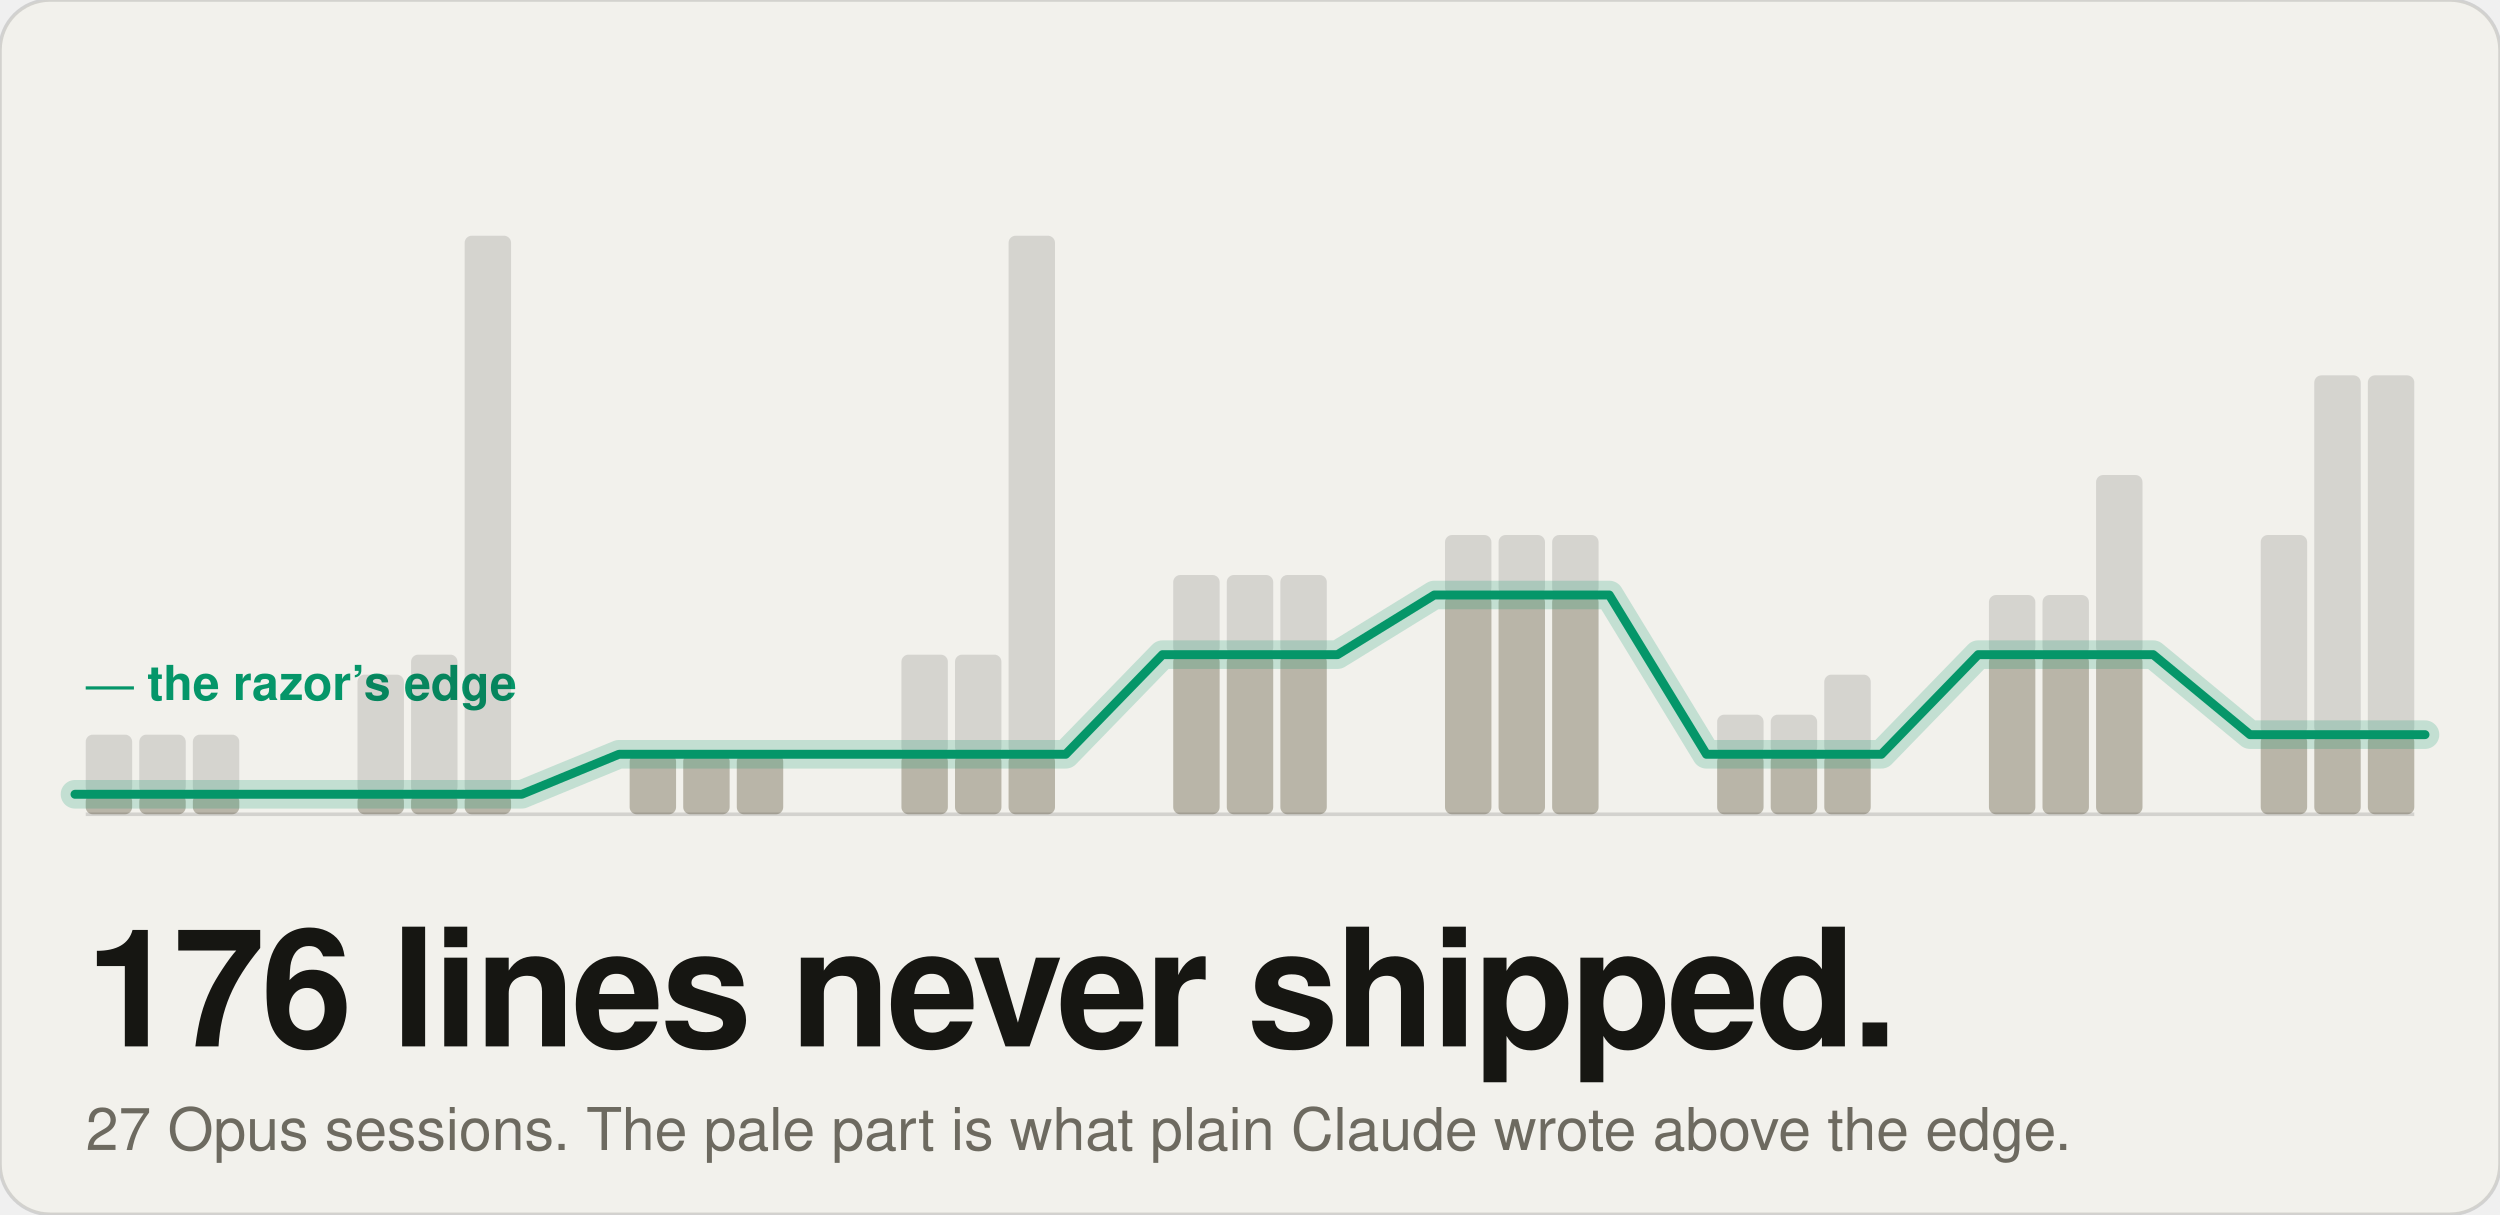
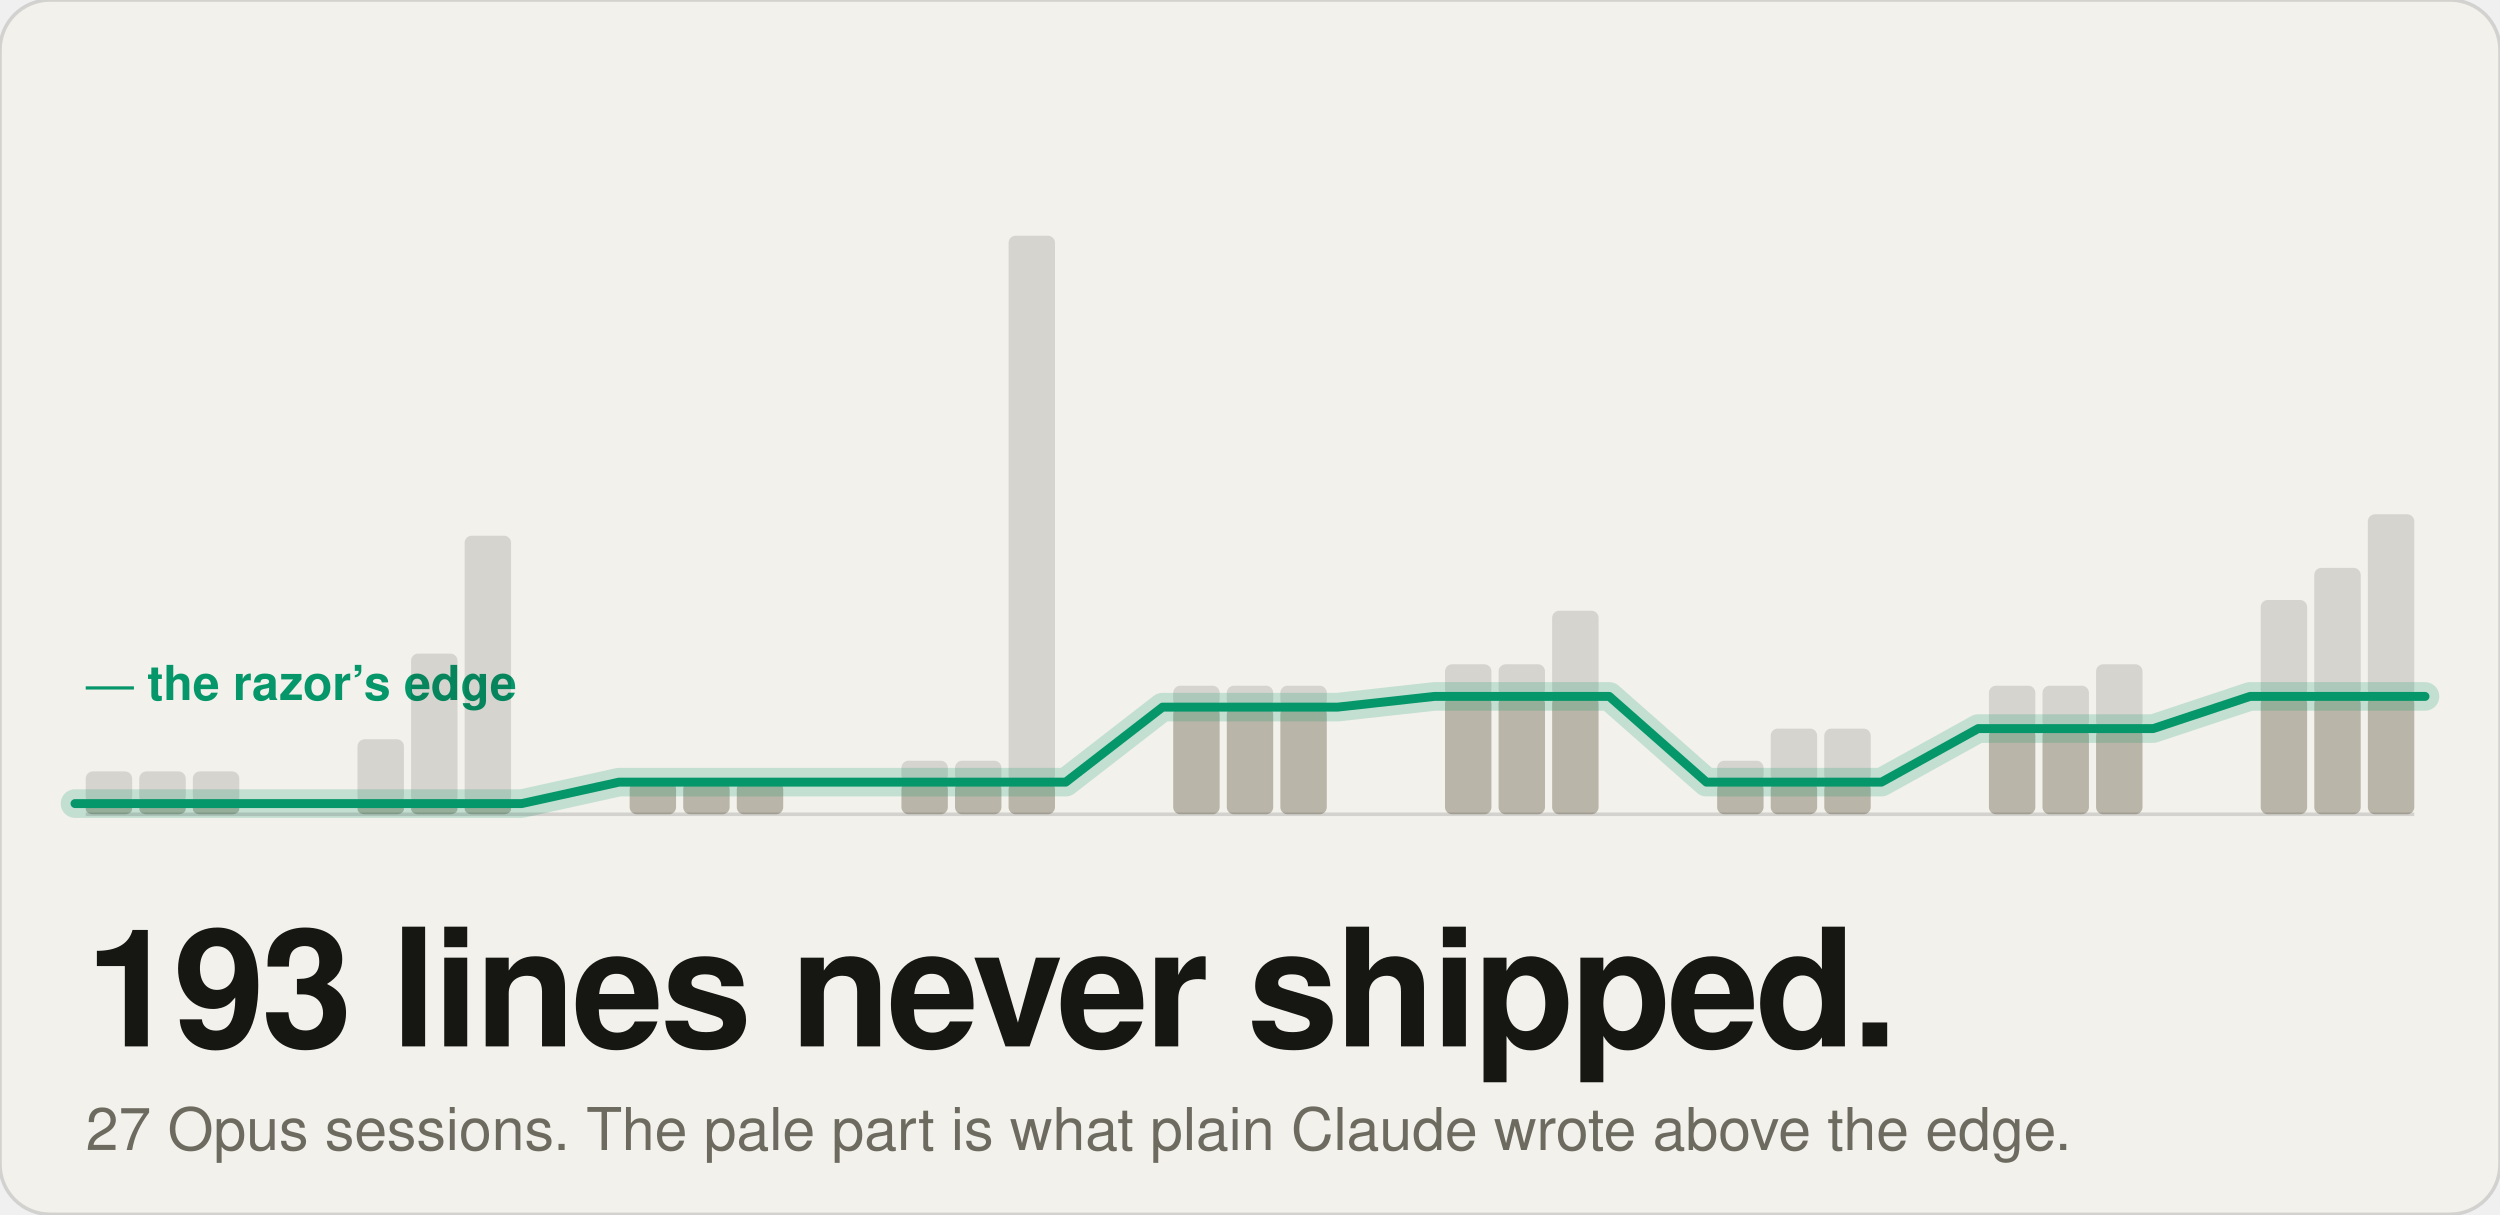
<svg xmlns="http://www.w3.org/2000/svg" viewBox="0 0 700 340" font-family="-apple-system,BlinkMacSystemFont,'Segoe UI',Helvetica,Arial,sans-serif" role="img" aria-label="Columns of code sliced by razor’s edge; the pale tops never ship">
  <style>.bg{fill:#f2f1ec;stroke:rgba(20,20,19,.14)}.ink{fill:#161612}.mut{fill:#6d6a60}.sd{fill:#b9b5a8}.gh{fill:rgba(20,20,19,.13)}.ed{stroke:#059669}.gl{stroke:#059669}.el{fill:#059669}.bl{stroke:rgba(20,20,19,.14)}@media(prefers-color-scheme:dark){.bg{fill:#141413;stroke:#30363d}.ink{fill:#ffffff}.mut{fill:#b9b9b1}.sd{fill:#3a3a37}.gh{fill:rgba(255,255,255,.10)}.ed{stroke:#3fb950}.gl{stroke:#3fb950}.el{fill:#3fb950}.bl{stroke:#30363d}}</style>
  <rect class="bg" width="700" height="340" rx="14" />
  <text class="el" x="24" y="196" font-size="13.5" font-weight="700">─ the razor’s edge</text>
-   <rect class="sd" x="24" y="222.4" width="13" height="5.6" rx="2" />
-   <rect class="gh" x="24" y="205.7" width="13" height="16.7" rx="2" />
-   <rect class="sd" x="39" y="222.4" width="13" height="5.6" rx="2" />
-   <rect class="gh" x="39" y="205.7" width="13" height="16.7" rx="2" />
-   <rect class="sd" x="54" y="222.4" width="13" height="5.6" rx="2" />
-   <rect class="gh" x="54" y="205.7" width="13" height="16.7" rx="2" />
-   <rect class="sd" x="100.1" y="222.4" width="13" height="5.6" rx="2" />
-   <rect class="gh" x="100.1" y="188.9" width="13" height="33.5" rx="2" />
-   <rect class="sd" x="115.1" y="222.4" width="13" height="5.6" rx="2" />
-   <rect class="gh" x="115.1" y="183.3" width="13" height="39.1" rx="2" />
-   <rect class="sd" x="130.1" y="222.4" width="13" height="5.6" rx="2" />
-   <rect class="gh" x="130.1" y="66" width="13" height="156.4" rx="2" />
-   <rect class="sd" x="176.3" y="211.2" width="13" height="16.8" rx="2" />
-   <rect class="sd" x="191.3" y="211.2" width="13" height="16.8" rx="2" />
-   <rect class="sd" x="206.3" y="211.2" width="13" height="16.8" rx="2" />
-   <rect class="sd" x="252.4" y="211.2" width="13" height="16.8" rx="2" />
-   <rect class="gh" x="252.4" y="183.3" width="13" height="27.9" rx="2" />
-   <rect class="sd" x="267.4" y="211.2" width="13" height="16.8" rx="2" />
-   <rect class="gh" x="267.4" y="183.3" width="13" height="27.9" rx="2" />
-   <rect class="sd" x="282.4" y="211.2" width="13" height="16.8" rx="2" />
-   <rect class="gh" x="282.4" y="66" width="13" height="145.2" rx="2" />
-   <rect class="sd" x="328.5" y="183.3" width="13" height="44.7" rx="2" />
-   <rect class="gh" x="328.5" y="161" width="13" height="22.3" rx="2" />
-   <rect class="sd" x="343.5" y="183.3" width="13" height="44.7" rx="2" />
-   <rect class="gh" x="343.5" y="161" width="13" height="22.3" rx="2" />
-   <rect class="sd" x="358.5" y="183.3" width="13" height="44.7" rx="2" />
-   <rect class="gh" x="358.5" y="161" width="13" height="22.3" rx="2" />
-   <rect class="sd" x="404.6" y="166.6" width="13" height="61.4" rx="2" />
-   <rect class="gh" x="404.6" y="149.8" width="13" height="16.8" rx="2" />
-   <rect class="sd" x="419.6" y="166.6" width="13" height="61.4" rx="2" />
-   <rect class="gh" x="419.6" y="149.8" width="13" height="16.8" rx="2" />
-   <rect class="sd" x="434.6" y="166.6" width="13" height="61.4" rx="2" />
-   <rect class="gh" x="434.6" y="149.8" width="13" height="16.8" rx="2" />
-   <rect class="sd" x="480.8" y="211.2" width="13" height="16.8" rx="2" />
-   <rect class="gh" x="480.8" y="200.1" width="13" height="11.1" rx="2" />
-   <rect class="sd" x="495.8" y="211.2" width="13" height="16.8" rx="2" />
-   <rect class="gh" x="495.8" y="200.1" width="13" height="11.1" rx="2" />
-   <rect class="sd" x="510.8" y="211.2" width="13" height="16.8" rx="2" />
-   <rect class="gh" x="510.8" y="188.9" width="13" height="22.3" rx="2" />
-   <rect class="sd" x="556.9" y="183.3" width="13" height="44.7" rx="2" />
-   <rect class="gh" x="556.9" y="166.6" width="13" height="16.7" rx="2" />
-   <rect class="sd" x="571.9" y="183.3" width="13" height="44.7" rx="2" />
-   <rect class="gh" x="571.9" y="166.6" width="13" height="16.7" rx="2" />
-   <rect class="sd" x="586.9" y="183.3" width="13" height="44.7" rx="2" />
-   <rect class="gh" x="586.9" y="133" width="13" height="50.3" rx="2" />
-   <rect class="sd" x="633" y="205.7" width="13" height="22.3" rx="2" />
-   <rect class="gh" x="633" y="149.8" width="13" height="55.9" rx="2" />
-   <rect class="sd" x="648" y="205.7" width="13" height="22.3" rx="2" />
-   <rect class="gh" x="648" y="105.1" width="13" height="100.6" rx="2" />
-   <rect class="sd" x="663" y="205.7" width="13" height="22.3" rx="2" />
-   <rect class="gh" x="663" y="105.1" width="13" height="100.6" rx="2" />
-   <path class="gl" d="M21 222.4L70 222.4L97.1 222.4L146.1 222.4L173.3 211.2L222.3 211.2L249.4 211.2L298.4 211.2L325.5 183.3L374.5 183.3L401.6 166.6L450.6 166.6L477.8 211.2L526.8 211.2L553.9 183.3L602.9 183.3L630 205.7L679 205.7" fill="none" stroke-width="8" opacity=".2" stroke-linecap="round" stroke-linejoin="round" />
-   <path class="ed" d="M21 222.4L70 222.4L97.1 222.4L146.1 222.4L173.3 211.2L222.3 211.2L249.4 211.2L298.4 211.2L325.5 183.3L374.5 183.3L401.6 166.6L450.6 166.6L477.8 211.2L526.8 211.2L553.9 183.3L602.9 183.3L630 205.7L679 205.7" fill="none" stroke-width="2.5" stroke-linecap="round" stroke-linejoin="round" />
+   <rect class="sd" x="24" y="225" width="13" height="3" rx="2" />
+   <rect class="gh" x="24" y="216" width="13" height="9" rx="2" />
+   <rect class="sd" x="39" y="225" width="13" height="3" rx="2" />
+   <rect class="gh" x="39" y="216" width="13" height="9" rx="2" />
+   <rect class="sd" x="54" y="225" width="13" height="3" rx="2" />
+   <rect class="gh" x="54" y="216" width="13" height="9" rx="2" />
+   <rect class="sd" x="100.1" y="225" width="13" height="3" rx="2" />
+   <rect class="gh" x="100.1" y="207" width="13" height="18" rx="2" />
+   <rect class="sd" x="115.1" y="225" width="13" height="3" rx="2" />
+   <rect class="gh" x="115.1" y="183" width="13" height="42" rx="2" />
+   <rect class="sd" x="130.1" y="225" width="13" height="3" rx="2" />
+   <rect class="gh" x="130.1" y="150" width="13" height="75" rx="2" />
+   <rect class="sd" x="176.3" y="219" width="13" height="9" rx="2" />
+   <rect class="sd" x="191.3" y="219" width="13" height="9" rx="2" />
+   <rect class="sd" x="206.3" y="219" width="13" height="9" rx="2" />
+   <rect class="sd" x="252.4" y="219" width="13" height="9" rx="2" />
+   <rect class="gh" x="252.4" y="213" width="13" height="6" rx="2" />
+   <rect class="sd" x="267.4" y="219" width="13" height="9" rx="2" />
+   <rect class="gh" x="267.4" y="213" width="13" height="6" rx="2" />
+   <rect class="sd" x="282.4" y="219" width="13" height="9" rx="2" />
+   <rect class="gh" x="282.4" y="66" width="13" height="153" rx="2" />
+   <rect class="sd" x="328.5" y="198" width="13" height="30" rx="2" />
+   <rect class="gh" x="328.5" y="192" width="13" height="6" rx="2" />
+   <rect class="sd" x="343.5" y="198" width="13" height="30" rx="2" />
+   <rect class="gh" x="343.5" y="192" width="13" height="6" rx="2" />
+   <rect class="sd" x="358.5" y="198" width="13" height="30" rx="2" />
+   <rect class="gh" x="358.5" y="192" width="13" height="6" rx="2" />
+   <rect class="sd" x="404.6" y="195" width="13" height="33" rx="2" />
+   <rect class="gh" x="404.6" y="186" width="13" height="9" rx="2" />
+   <rect class="sd" x="419.6" y="195" width="13" height="33" rx="2" />
+   <rect class="gh" x="419.6" y="186" width="13" height="9" rx="2" />
+   <rect class="sd" x="434.6" y="195" width="13" height="33" rx="2" />
+   <rect class="gh" x="434.6" y="171" width="13" height="24" rx="2" />
+   <rect class="sd" x="480.8" y="219" width="13" height="9" rx="2" />
+   <rect class="gh" x="480.8" y="213" width="13" height="6" rx="2" />
+   <rect class="sd" x="495.8" y="219" width="13" height="9" rx="2" />
+   <rect class="gh" x="495.8" y="204" width="13" height="15" rx="2" />
+   <rect class="sd" x="510.8" y="219" width="13" height="9" rx="2" />
+   <rect class="gh" x="510.8" y="204" width="13" height="15" rx="2" />
+   <rect class="sd" x="556.9" y="204" width="13" height="24" rx="2" />
+   <rect class="gh" x="556.9" y="192" width="13" height="12" rx="2" />
+   <rect class="sd" x="571.9" y="204" width="13" height="24" rx="2" />
+   <rect class="gh" x="571.9" y="192" width="13" height="12" rx="2" />
+   <rect class="sd" x="586.9" y="204" width="13" height="24" rx="2" />
+   <rect class="gh" x="586.9" y="186" width="13" height="18" rx="2" />
+   <rect class="sd" x="633" y="195" width="13" height="33" rx="2" />
+   <rect class="gh" x="633" y="168" width="13" height="27" rx="2" />
+   <rect class="sd" x="648" y="195" width="13" height="33" rx="2" />
+   <rect class="gh" x="648" y="159" width="13" height="36" rx="2" />
+   <rect class="sd" x="663" y="195" width="13" height="33" rx="2" />
+   <rect class="gh" x="663" y="144" width="13" height="51" rx="2" />
+   <path class="gl" d="M21 225L70 225L97.1 225L146.1 225L173.3 219L222.3 219L249.4 219L298.4 219L325.5 198L374.5 198L401.6 195L450.6 195L477.8 219L526.8 219L553.9 204L602.9 204L630 195L679 195" fill="none" stroke-width="8" opacity=".2" stroke-linecap="round" stroke-linejoin="round" />
+   <path class="ed" d="M21 225L70 225L97.1 225L146.1 225L173.3 219L222.3 219L249.4 219L298.4 219L325.5 198L374.5 198L401.6 195L450.6 195L477.8 219L526.8 219L553.9 204L602.9 204L630 195L679 195" fill="none" stroke-width="2.5" stroke-linecap="round" stroke-linejoin="round" />
  <line class="bl" x1="24" x2="676" y1="228" y2="228" stroke-width="1" />
-   <text class="ink" x="24" y="293" font-size="46" font-weight="800" letter-spacing="-1">176 lines never shipped.</text>
+   <text class="ink" x="24" y="293" font-size="46" font-weight="800" letter-spacing="-1">193 lines never shipped.</text>
  <text class="mut" x="24" y="322" font-size="16.5">27 Opus sessions. The pale part is what plain Claude wrote above the edge.</text>
</svg>
